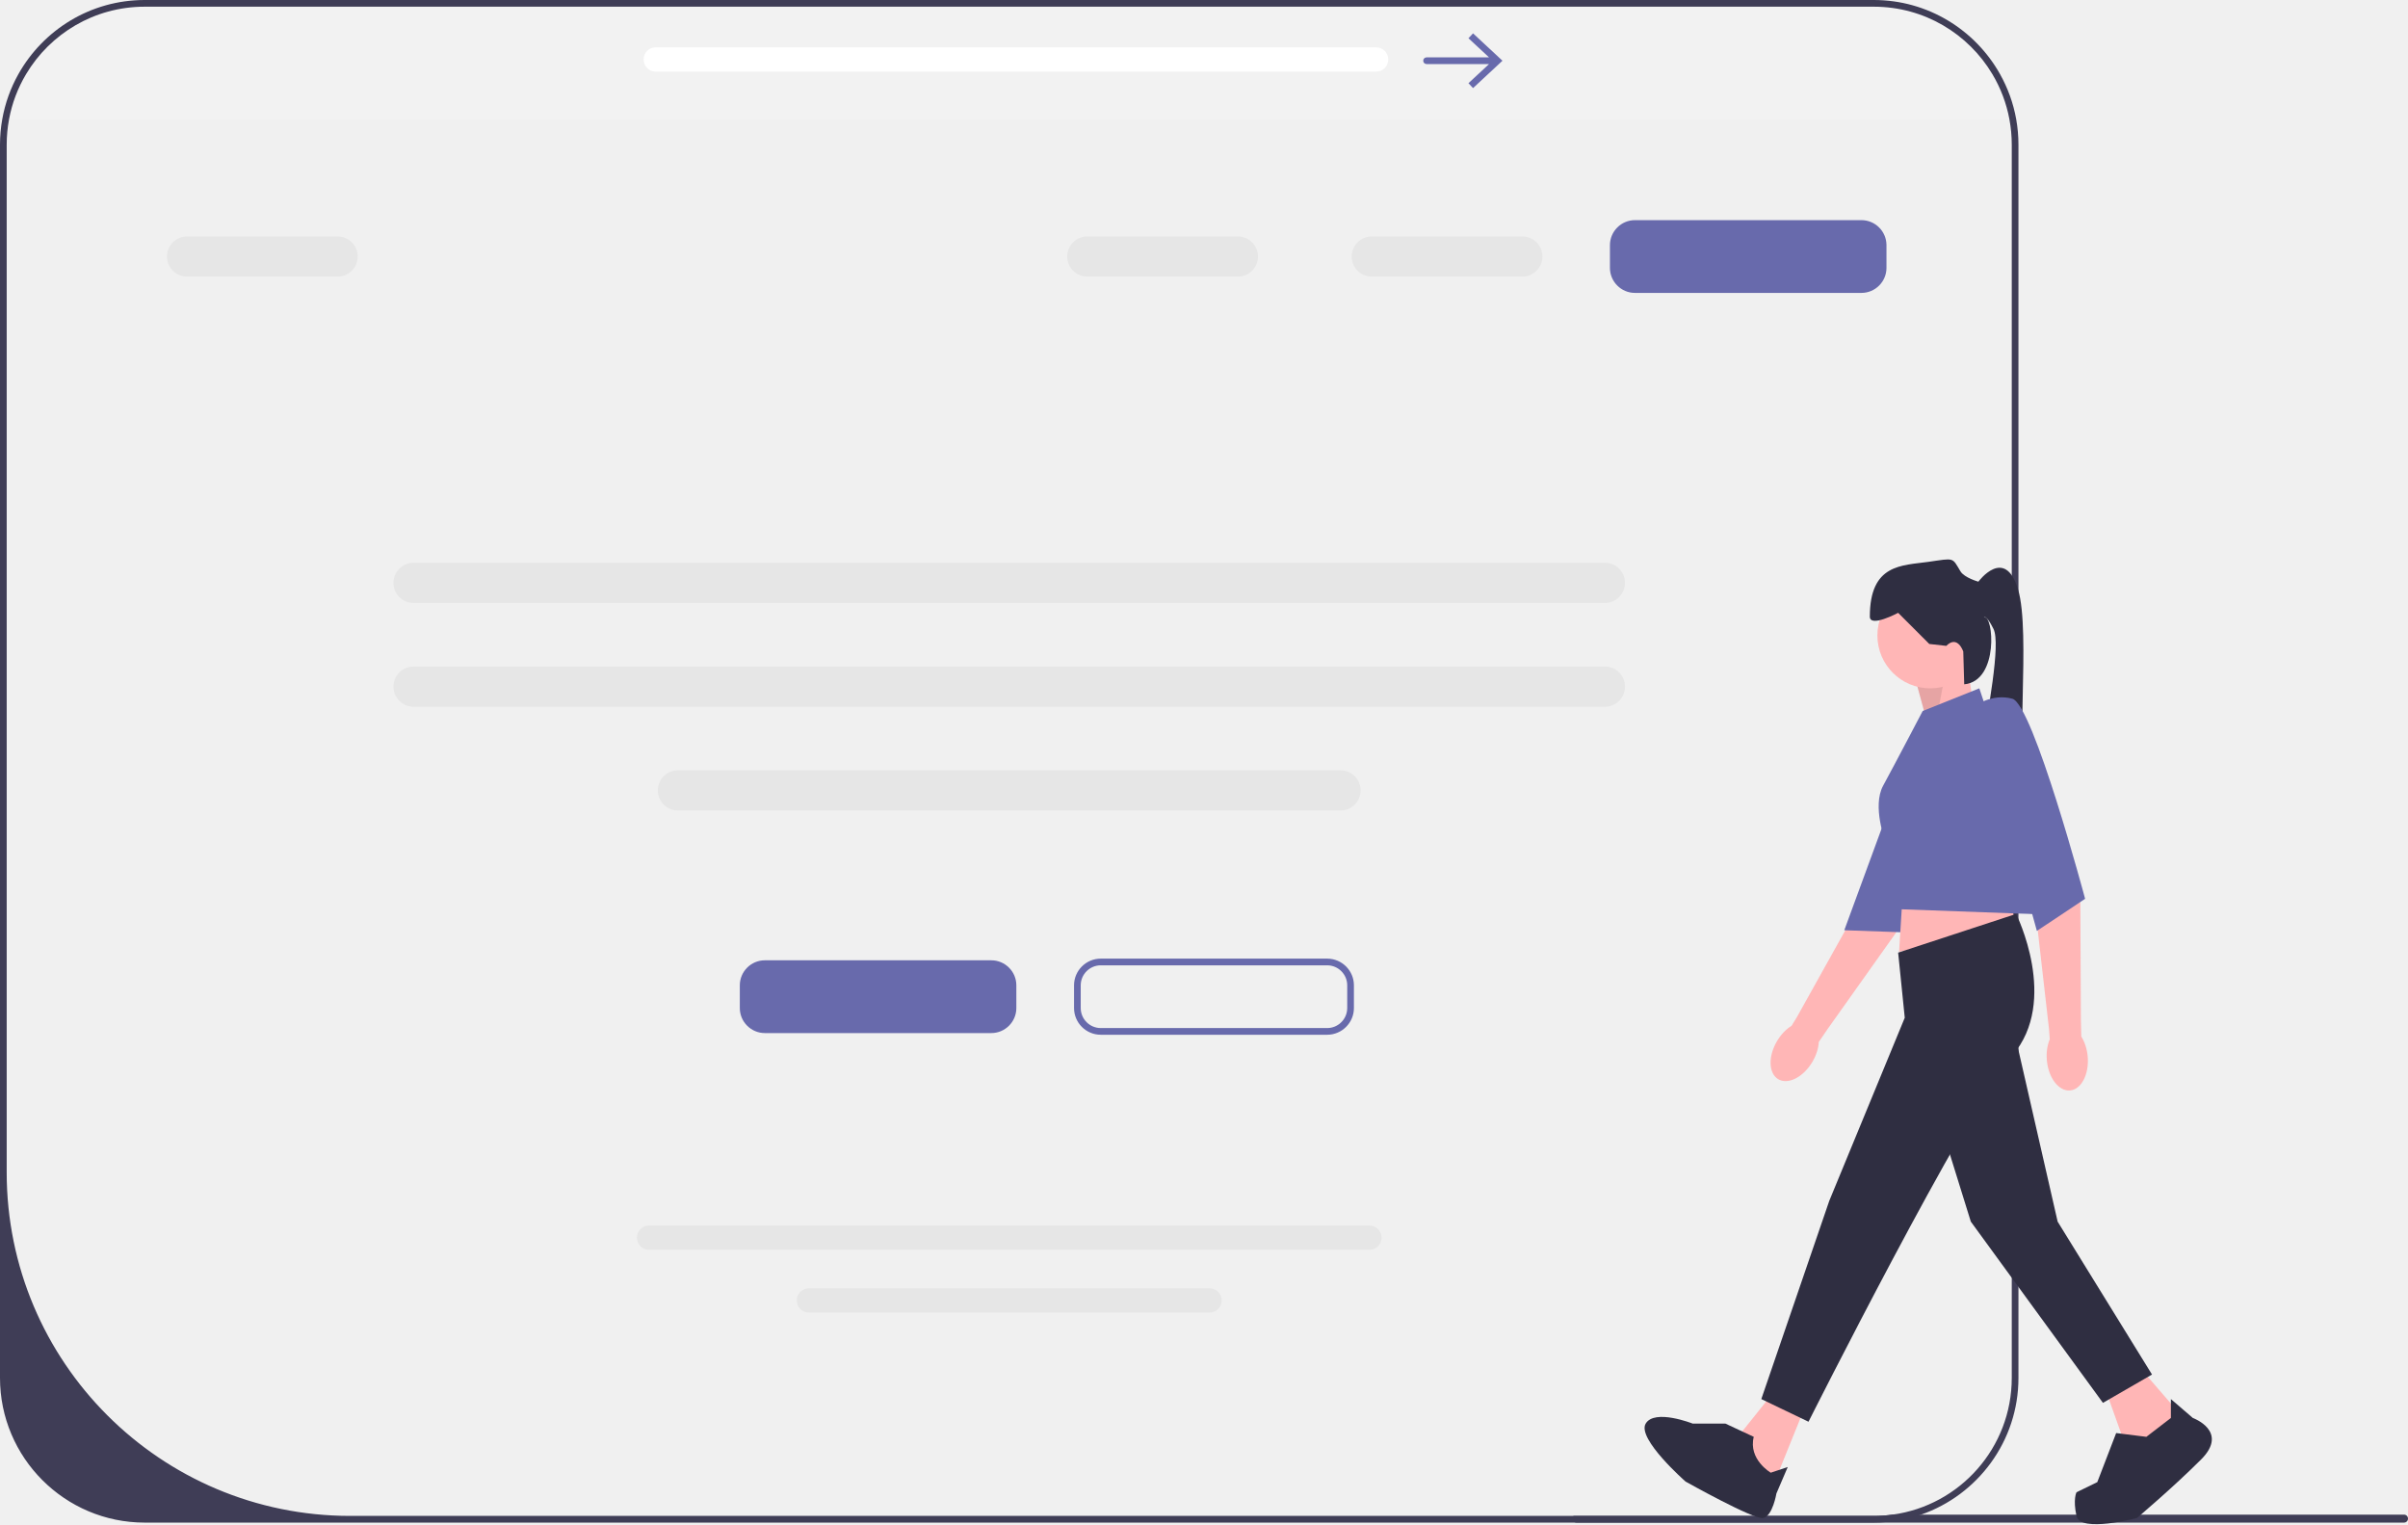
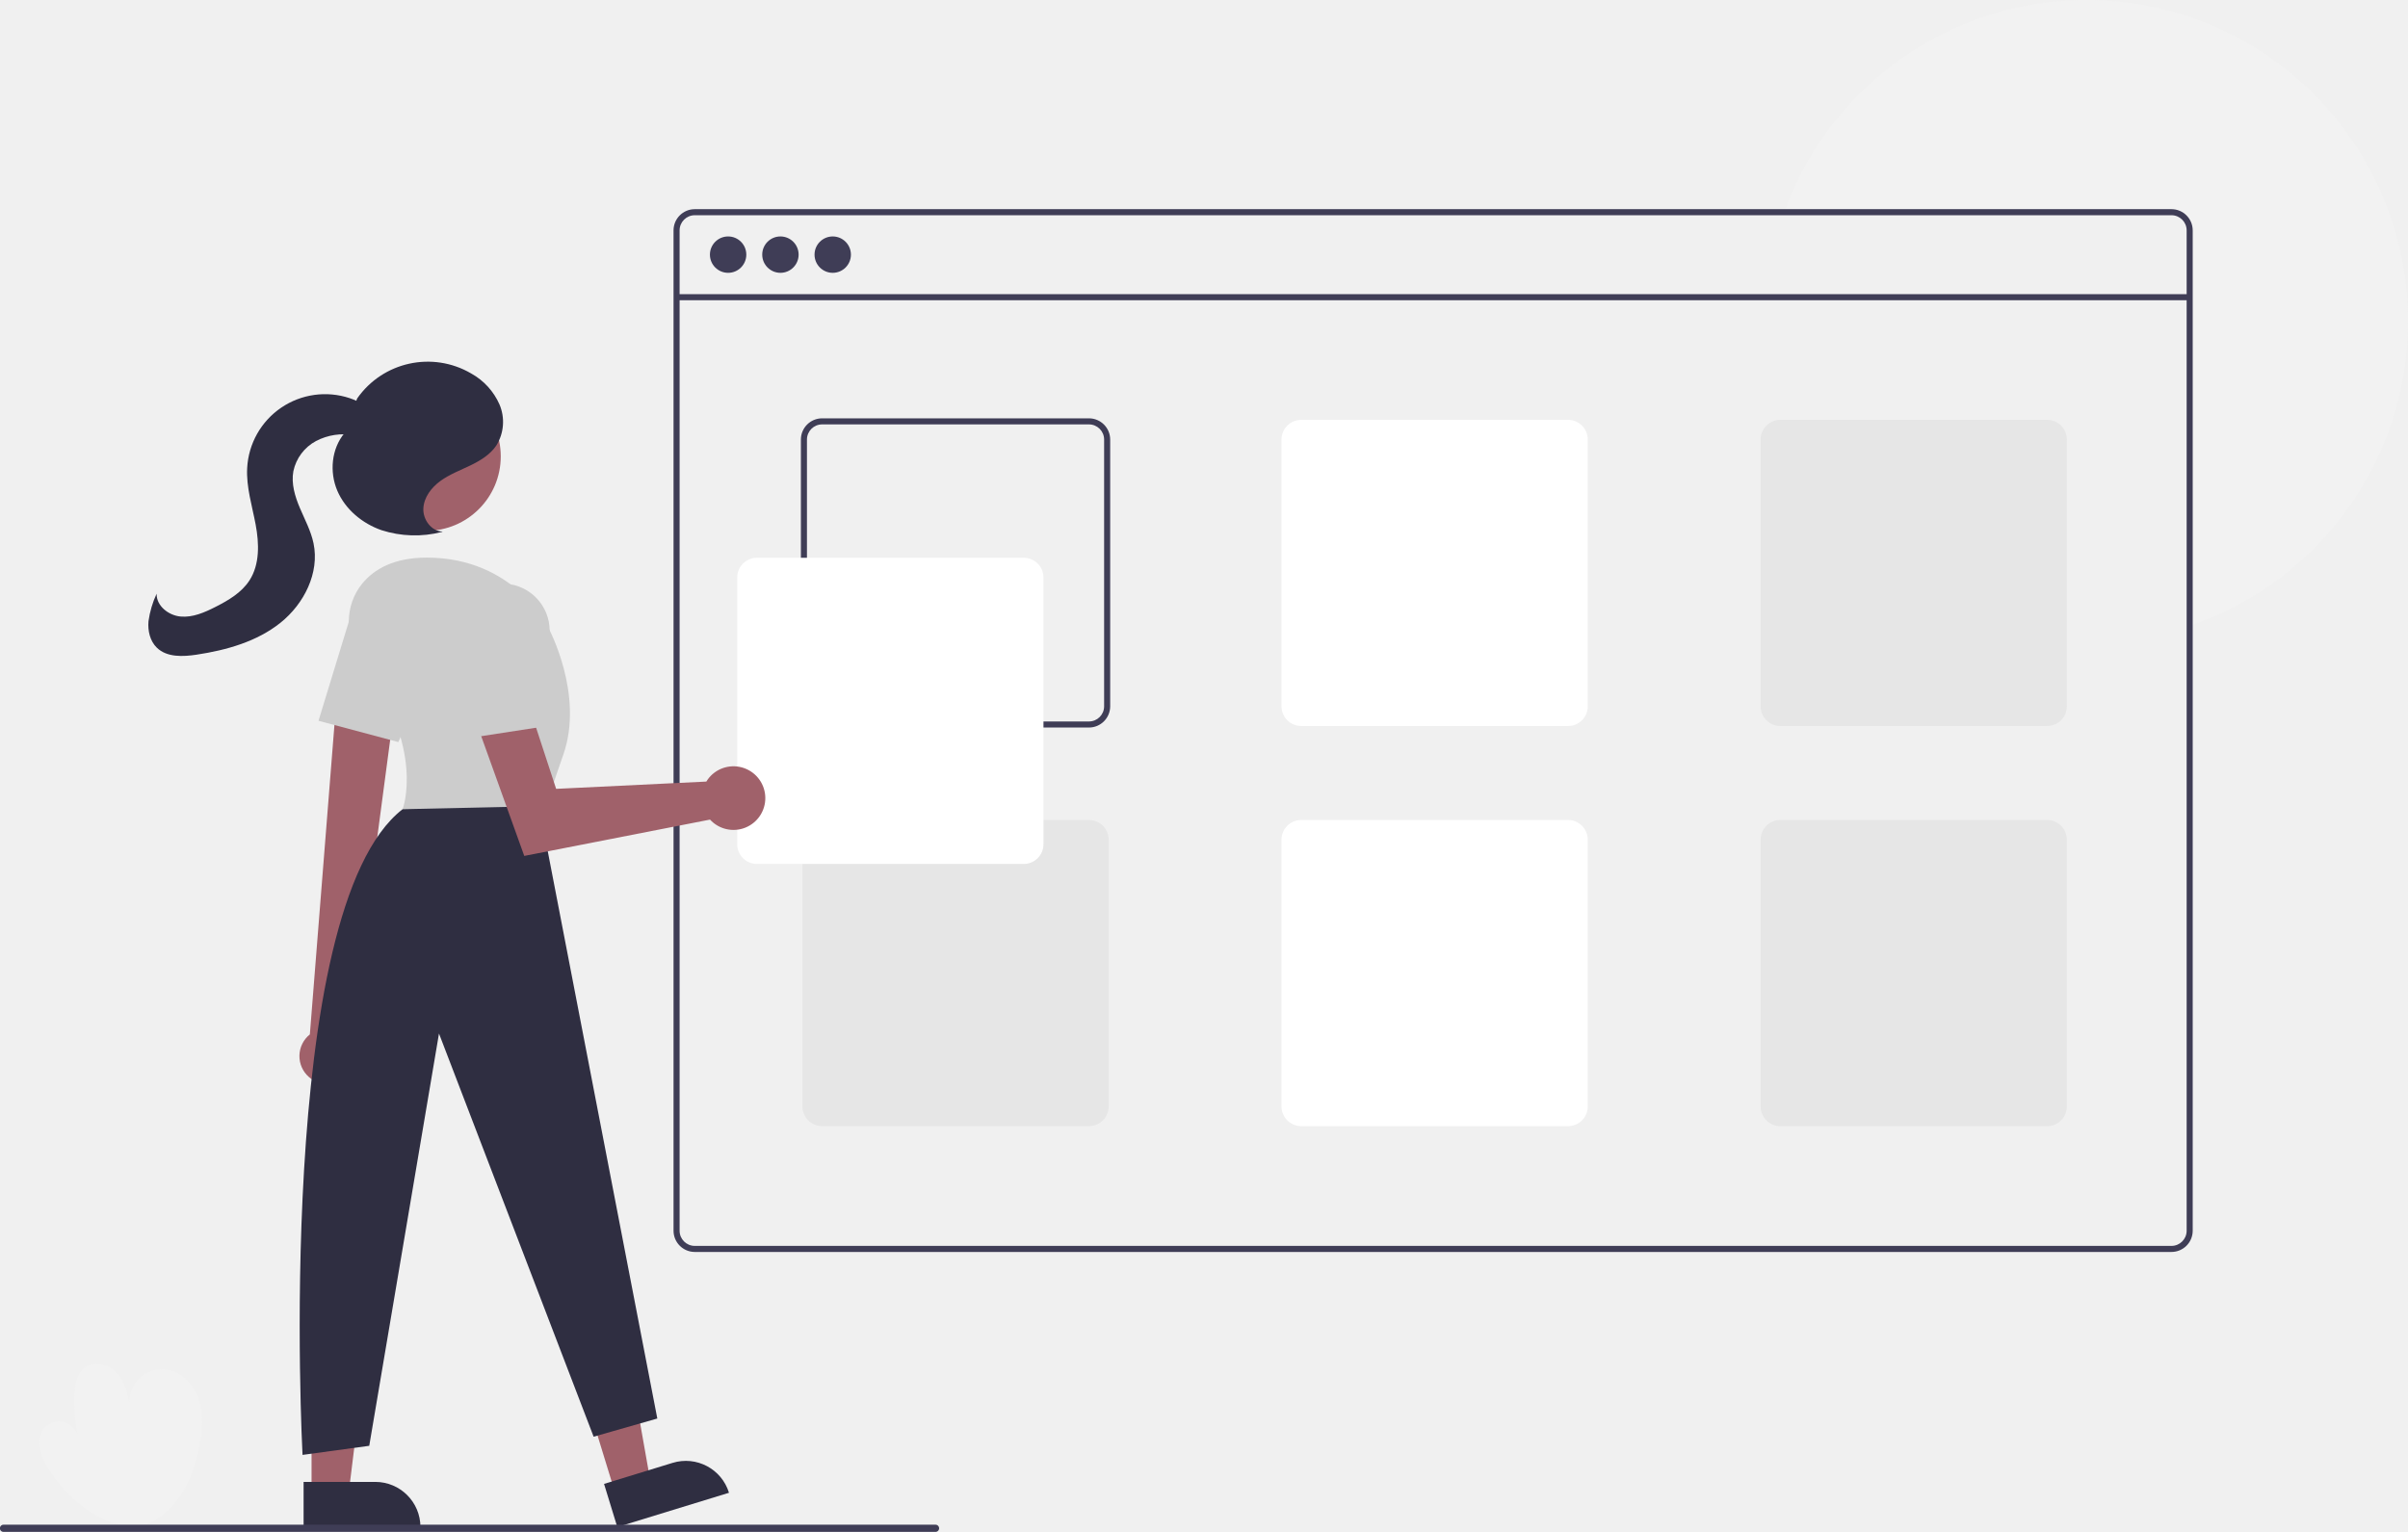
- <svg xmlns="http://www.w3.org/2000/svg" width="719.53" height="455.365" viewBox="0 0 719.53 455.365">
-   <path d="M602.46,35.65H.67c.85-4.82,2.51-9.38,4.83-13.51C12.91,8.94,27.04,0,43.23,0H559.9c16.18,0,30.32,8.94,37.72,22.14,2.32,4.13,3.99,8.69,4.84,13.51Z" fill="#f2f2f2" />
-   <path d="M719.53,453.7c0,.66-.53,1.19-1.19,1.19h-247.29c-.66,0-1.19-.53-1.19-1.19,0-.32,.12-.6,.32-.81h89.72c1.91,0,3.78-.13,5.62-.38h152.82c.66,0,1.19,.53,1.19,1.19Z" fill="#3f3d56" />
-   <path d="M479.561,211.14H123.561c-3.309,0-6-2.691-6-6s2.691-6,6-6H479.561c3.309,0,6,2.691,6,6s-2.691,6-6,6Z" fill="#e6e6e6" />
-   <path d="M602.46,35.65c-.85-4.82-2.52-9.38-4.84-13.51-7.4-13.2-21.54-22.14-37.72-22.14H43.23C27.04,0,12.91,8.94,5.5,22.14c-2.32,4.13-3.98,8.69-4.83,13.51-.44,2.46-.67,4.99-.67,7.58V411.66c0,23.84,19.39,43.23,43.23,43.23H559.9c4.94,0,9.7-.84,14.13-2.38,16.92-5.86,29.1-21.96,29.1-40.85V43.23c0-2.58-.23-5.12-.67-7.58Zm-1.33,376.01c0,20.86-15.5,38.11-35.61,40.85-1.84,.25-3.71,.38-5.62,.38H104.64c-56.69,0-102.64-45.96-102.64-102.65V43.23c0-2.59,.24-5.12,.7-7.58,.9-4.86,2.65-9.41,5.1-13.51C14.99,10.08,28.17,2,43.23,2H559.9c15.06,0,28.24,8.08,35.43,20.14,2.45,4.1,4.2,8.65,5.1,13.51,.46,2.46,.7,4.99,.7,7.58V411.66Z" fill="#3f3d56" />
-   <g>
-     <polygon points="575.926 216.08 572.542 203.672 587.77 198.032 589.462 209.312 575.926 216.08" fill="#ffb6b6" />
-     <polygon points="575.926 216.08 572.542 203.672 581.51 199.889 578.724 214.517 575.926 216.08" opacity=".1" />
-     <g>
-       <path d="M531.349,322.417c-2.909-1.73-3.062-6.838-.343-11.409,1.19-2.001,2.734-3.567,4.337-4.55l1.597-2.609,20.202-36.216s8.843-34.156,12.443-38.286c3.6-4.13,8.806-3.157,8.806-3.157l4.617,4.101-16.479,48.377-20.336,28.638-2.725,3.985c-.099,1.878-.739,3.982-1.93,5.983-2.719,4.571-7.282,6.873-10.19,5.142Z" fill="#ffb6b6" />
-       <path d="M575.093,212.535s6.426-.248,10.48,4.743c4.054,4.991-17.185,61.249-17.185,61.249l-17.3-.612,24.005-65.379Z" fill="#686aac" />
-     </g>
-     <circle cx="576.772" cy="189.854" r="15.792" fill="#ffb6b6" />
-     <polygon points="539.831 419.114 529.115 445.621 522.912 439.417 520.656 427.573 529.679 416.294 539.831 419.114" fill="#ffb6b6" />
-     <polygon points="640.22 409.526 650.936 421.934 645.86 432.085 634.58 430.393 628.941 414.602 640.22 409.526" fill="#ffb6b6" />
-     <polygon points="568.876 261.48 567.466 284.322 602.433 278.118 600.177 264.018 568.876 261.48" fill="#ffb6b6" />
-     <path d="M567.184,284.604l35.249-11.562s12.972,25.943-1.128,42.299-60.91,109.413-60.91,109.413l-14.1-6.768,20.303-59.218,22.559-54.706-1.974-19.457Z" fill="#2f2e41" />
-     <polygon points="601.305 305.753 614.841 364.971 643.04 410.654 628.377 419.114 588.898 364.971 575.926 323.236 601.305 305.753" fill="#2f2e41" />
-     <path d="M515.58,425.318h-9.768s-11.397-4.512-14.069,0c-2.671,4.512,11.918,17.308,11.918,17.308,0,0,20.378,11.455,23.198,10.891,2.82-.564,3.948-7.332,3.948-7.332l3.384-7.896-5.076,1.692s-6.768-3.948-5.076-10.716l-8.46-3.948Z" fill="#2f2e41" />
-     <path d="M648.68,423.626v-5.64l6.557,5.64s10.927,3.948,2.467,12.408c-8.46,8.46-19.175,17.483-19.175,17.483,0,0-16.92,4.512-18.047-.564-1.128-5.076,0-7.13,0-7.13l6.204-3.022,5.64-14.664,9.024,1.128,7.332-5.64Z" fill="#2f2e41" />
-     <path d="M581.566,192.956l-5.076-.564-9.306-9.306s-8.46,4.512-8.46,1.128c0-15.792,9.588-15.228,17.483-16.356,7.896-1.128,7.05-1.41,9.588,2.82,1.161,1.934,5.358,3.102,5.358,3.102,0,0,7.896-10.716,11.844,2.256,3.948,12.972-1.128,53.014,2.82,56.398,3.948,3.384-16.21,6.763-14.027-6.488,2.183-13.251,6.131-33.555,3.875-38.066-2.256-4.512-2.82-3.384-2.82-3.384,2.796-1.141,4.622,18.964-5.919,19.949l-.285-9.797s-1.692-5.076-5.076-1.692Z" fill="#2f2e41" />
-     <path d="M574.516,212.414l16.92-6.768,22.559,67.678-46.416-1.691-4.179-20.2s-4.08-10.513-.697-16.717c3.384-6.204,11.813-22.303,11.813-22.303Z" fill="#686aac" />
-     <g>
-       <path d="M618.543,325.783c-3.372,.29-6.474-3.771-6.93-9.07-.199-2.32,.142-4.492,.871-6.225l-.224-3.051-4.699-41.202s-8.748-33.703-8.231-39.157c.518-5.454,1.335-6.902,1.335-6.902l6.142,.64,14.814,48.913,.173,35.123,.109,4.827c1.014,1.584,1.721,3.666,1.92,5.986,.455,5.299-1.909,9.829-5.281,10.119Z" fill="#ffb6b6" />
-       <path d="M590.026,211.004s5.076-3.948,11.28-2.256,21.744,59.782,21.744,59.782l-14.413,9.588-18.611-67.114Z" fill="#686aac" />
-     </g>
-   </g>
-   <path d="M296.205,308.64h-67.656c-4.129,0-7.488-3.359-7.488-7.488v-6.767c0-4.129,3.359-7.487,7.488-7.487h67.656c4.129,0,7.488,3.358,7.488,7.487v6.767c0,4.129-3.359,7.488-7.488,7.488Z" fill="#686aac" />
-   <path d="M556.205,87.511h-67.656c-4.129,0-7.488-3.359-7.488-7.488v-6.767c0-4.129,3.359-7.487,7.488-7.487h67.656c4.129,0,7.488,3.358,7.488,7.487v6.767c0,4.129-3.359,7.488-7.488,7.488Z" fill="#686aac" />
-   <path d="M396.573,309.14h-67.656c-4.405,0-7.988-3.584-7.988-7.988v-6.767c0-4.404,3.583-7.987,7.988-7.987h67.656c4.405,0,7.988,3.583,7.988,7.987v6.767c0,4.404-3.583,7.988-7.988,7.988Zm-67.656-20.742c-3.302,0-5.988,2.686-5.988,5.987v6.767c0,3.302,2.687,5.988,5.988,5.988h67.656c3.302,0,5.988-2.687,5.988-5.988v-6.767c0-3.302-2.687-5.987-5.988-5.987h-67.656Z" fill="#686aac" />
-   <path d="M479.561,180.14H123.561c-3.309,0-6-2.691-6-6s2.691-6,6-6H479.561c3.309,0,6,2.691,6,6s-2.691,6-6,6Z" fill="#e6e6e6" />
-   <path d="M100.89,82.64H55.89c-3.309,0-6-2.691-6-6s2.691-6,6-6h45c3.309,0,6,2.691,6,6s-2.691,6-6,6Z" fill="#e6e6e6" />
-   <path d="M369.89,82.64h-45c-3.309,0-6-2.691-6-6s2.691-6,6-6h45c3.309,0,6,2.691,6,6s-2.691,6-6,6Z" fill="#e6e6e6" />
-   <path d="M454.89,82.64h-45c-3.309,0-6-2.691-6-6s2.691-6,6-6h45c3.309,0,6,2.691,6,6s-2.691,6-6,6Z" fill="#e6e6e6" />
-   <path d="M400.561,242.14H202.561c-3.309,0-6-2.691-6-6s2.691-6,6-6h198c3.309,0,6,2.691,6,6s-2.691,6-6,6Z" fill="#e6e6e6" />
-   <g>
-     <path d="M409.193,373.396H193.937c-2.001,0-3.628-1.627-3.628-3.628s1.627-3.628,3.628-3.628h215.256c2.001,0,3.628,1.627,3.628,3.628s-1.627,3.628-3.628,3.628Z" fill="#e6e6e6" />
-     <path d="M361.425,392.14h-119.721c-2.001,0-3.628-1.627-3.628-3.628s1.627-3.628,3.628-3.628h119.721c2.001,0,3.628,1.627,3.628,3.628s-1.627,3.628-3.628,3.628Z" fill="#e6e6e6" />
-   </g>
-   <path d="M411.193,21.396H195.937c-2.001,0-3.628-1.627-3.628-3.628s1.627-3.628,3.628-3.628h215.256c2.001,0,3.628,1.627,3.628,3.628s-1.627,3.628-3.628,3.628Z" fill="#fff" />
-   <path d="M440.153,9.962l-1.364,1.465,6.146,5.713h-18.663c-.552,0-1,.448-1,1s.448,1,1,1h18.667l-6.15,5.715,1.364,1.465,8.796-8.178-8.796-8.18Z" fill="#686aac" />
+ <svg xmlns="http://www.w3.org/2000/svg" data-name="Layer 1" width="794.122" height="505.345" viewBox="0 0 794.122 505.345">
+   <path d="M247.458,701.198c-12.251-1.008-23.067-9.871-29.218-20.514-2.063-3.569-3.476-8.251-1.14-11.647a6.409,6.409,0,0,1,11.315,1.471,62.045,62.045,0,0,1-.965-12.641c.094-3.586.772-7.641,3.754-9.635,3.459-2.313,8.445-.477,10.962,2.838s3.199,7.627,3.803,11.744a10.83,10.83,0,0,1,12.039-13.657c5.067.765,9.036,5.152,10.585,10.036s1.065,10.181.068,15.207c-1.169,5.894-3.066,11.741-6.481,16.684s-8.488,8.929-14.374,10.138Z" transform="translate(-202.9391 -197.3274)" fill="#f2f2f2" />
+   <path d="M997.061,303.327a106.034,106.034,0,0,1-71,100.08c-.66.23-1.33.46-2,.67v-107.71h-138.77c.04-.67.09-1.34.15-2H924.061v-21.04a5.002,5.002,0,0,0-5-5H790.981c.23-.67.47-1.34.73-2a106.01,106.01,0,0,1,205.35,37Z" transform="translate(-202.9391 -197.3274)" fill="#f2f2f2" />
+   <path d="M919.061,266.327h-487a7.008,7.008,0,0,0-7,7v330a7.008,7.008,0,0,0,7,7h487a7.008,7.008,0,0,0,7-7v-330A7.008,7.008,0,0,0,919.061,266.327Zm5,337a5.002,5.002,0,0,1-5,5h-487a5.002,5.002,0,0,1-5-5v-330a5.002,5.002,0,0,1,5-5h487a5.002,5.002,0,0,1,5,5Z" transform="translate(-202.9391 -197.3274)" fill="#3f3d56" />
+   <rect x="223.122" y="97.04" width="499" height="2" fill="#3f3d56" />
+   <circle cx="240.122" cy="84" r="6" fill="#3f3d56" />
+   <circle cx="257.372" cy="84" r="6" fill="#3f3d56" />
+   <circle cx="274.622" cy="84" r="6" fill="#3f3d56" />
+   <path d="M562.061,335.327h-88a7.008,7.008,0,0,0-7,7v88a7.008,7.008,0,0,0,7,7h88a7.008,7.008,0,0,0,7-7v-88A7.008,7.008,0,0,0,562.061,335.327Zm5,95a5.002,5.002,0,0,1-5,5h-88a5.002,5.002,0,0,1-5-5v-88a5.002,5.002,0,0,1,5-5h88a5.002,5.002,0,0,1,5,5Z" transform="translate(-202.9391 -197.3274)" fill="#3f3d56" />
+   <path d="M720.061,335.827h-88a6.513,6.513,0,0,0-6.5,6.5v88a6.513,6.513,0,0,0,6.5,6.5h88a6.513,6.513,0,0,0,6.5-6.5v-88A6.513,6.513,0,0,0,720.061,335.827Z" transform="translate(-202.9391 -197.3274)" fill="#ffffff" />
+   <path d="M878.061,335.827h-88a6.513,6.513,0,0,0-6.5,6.5v88a6.513,6.513,0,0,0,6.5,6.5h88a6.513,6.513,0,0,0,6.5-6.5v-88A6.513,6.513,0,0,0,878.061,335.827Z" transform="translate(-202.9391 -197.3274)" fill="#e6e6e6" />
+   <path d="M562.061,467.827h-88a6.513,6.513,0,0,0-6.5,6.5v88a6.513,6.513,0,0,0,6.5,6.5h88a6.513,6.513,0,0,0,6.5-6.5v-88A6.513,6.513,0,0,0,562.061,467.827Z" transform="translate(-202.9391 -197.3274)" fill="#e6e6e6" />
+   <path d="M720.061,467.827h-88a6.513,6.513,0,0,0-6.5,6.5v88a6.513,6.513,0,0,0,6.5,6.5h88a6.513,6.513,0,0,0,6.5-6.5v-88A6.513,6.513,0,0,0,720.061,467.827Z" transform="translate(-202.9391 -197.3274)" fill="#ffffff" />
+   <path d="M878.061,467.827h-88a6.513,6.513,0,0,0-6.5,6.5v88a6.513,6.513,0,0,0,6.5,6.5h88a6.513,6.513,0,0,0,6.5-6.5v-88A6.513,6.513,0,0,0,878.061,467.827Z" transform="translate(-202.9391 -197.3274)" fill="#e6e6e6" />
+   <path d="M540.561,482.327h-88a6.507,6.507,0,0,1-6.5-6.5v-88a6.507,6.507,0,0,1,6.5-6.5h88a6.507,6.507,0,0,1,6.5,6.5v88A6.507,6.507,0,0,1,540.561,482.327Z" transform="translate(-202.9391 -197.3274)" fill="#ffffff" />
+   <polygon points="202.746 492.088 214.466 488.491 206.17 441.573 188.872 446.881 202.746 492.088" fill="#a0616a" />
+   <path d="M403.482,680.858h38.531a0,0,0,0,1,0,0v14.887a0,0,0,0,1,0,0H418.369A14.887,14.887,0,0,1,403.482,680.858v0A0,0,0,0,1,403.482,680.858Z" transform="translate(825.8911 1024.957) rotate(162.9391)" fill="#2f2e41" />
+   <polygon points="102.748 492.358 115.008 492.357 120.84 445.069 102.746 445.07 102.748 492.358" fill="#a0616a" />
+   <path d="M303.06,686.182h38.531a0,0,0,0,1,0,0v14.887a0,0,0,0,1,0,0H317.947A14.887,14.887,0,0,1,303.06,686.182v0a0,0,0,0,1,0,0Z" transform="translate(441.7434 1189.908) rotate(179.9974)" fill="#2f2e41" />
+   <path d="M304.807,552.608a9.162,9.162,0,0,1,.318-14.046l9.505-119.695,19.331,4.83L318.484,540.456a9.212,9.212,0,0,1-13.677,12.152Z" transform="translate(-202.9391 -197.3274)" fill="#a0616a" />
+   <circle cx="140.579" cy="150.555" r="24.561" fill="#a0616a" />
+   <path d="M322.162,415.186c-5.542-7.608-5.713-18.087.257-25.364,3.896-4.749,10.412-8.55,21.292-8.55,29,0,40,23,40,23s12,22,5,42-7,22-7,22l-46-4S343.471,444.441,322.162,415.186Z" transform="translate(-202.9391 -197.3274)" fill="#ccc" />
+   <path d="M307.977,435.095l9.91-32.421a15.502,15.502,0,0,1,21.93-9.245h0a15.53,15.53,0,0,1,7.088,20.01L334.306,442.13Z" transform="translate(-202.9391 -197.3274)" fill="#ccc" />
+   <path d="M380.711,463.272l39,202-21,6-51-133-23,136-22,3s-9.65-179.945,33-213Z" transform="translate(-202.9391 -197.3274)" fill="#2f2e41" />
+   <path d="M436.842,453.805a10.527,10.527,0,0,0-.963,1.349l-49.535,2.402-9.538-29.12-16.562,7.871,15.588,43.371,61.262-11.981a10.496,10.496,0,1,0-.252-13.893Z" transform="translate(-202.9391 -197.3274)" fill="#a0616a" />
+   <path d="M353.314,407.177a15.501,15.501,0,0,1,16.362-17.282h0a15.53,15.53,0,0,1,14.535,15.472v31.335l-26.936,4.145Z" transform="translate(-202.9391 -197.3274)" fill="#ccc" />
+   <path d="M348.92,372.666c-3.686-.016-6.53-3.897-6.365-7.58s2.639-6.923,5.619-9.093,6.475-3.492,9.798-5.087,6.617-3.586,8.669-6.648a14.716,14.716,0,0,0,1.023-13.504,21.669,21.669,0,0,0-9.333-10.224,28.378,28.378,0,0,0-37.607,8.25l-4.208,11.458c-4.288,5.156-4.968,12.813-2.332,18.98s8.248,10.806,14.581,13.011a35.794,35.794,0,0,0,19.841.595" transform="translate(-202.9391 -197.3274)" fill="#2f2e41" />
+   <path d="M326.473,334.506c-1.809-2.899-4.944-4.743-8.186-5.825a25.724,25.724,0,0,0-33.832,23.003c-.344,6.314,1.634,12.489,2.795,18.705s1.393,13.082-2.034,18.396c-2.611,4.048-6.964,6.596-11.261,8.773-3.581,1.814-7.455,3.516-11.453,3.154s-8.016-3.528-7.91-7.541a32.054,32.054,0,0,0-2.682,9.08c-.281,3.156.497,6.561,2.776,8.762,3.313,3.199,8.563,2.965,13.116,2.274,9.857-1.494,19.838-4.295,27.626-10.52s12.955-16.475,10.904-26.231c-.857-4.075-2.87-7.796-4.497-11.63s-2.897-8.027-2.15-12.124a14.735,14.735,0,0,1,7.493-9.982,19.601,19.601,0,0,1,12.523-1.899c2.799.459,6.294,1.173,7.954-1.127a4.508,4.508,0,0,0-.094-4.809,13.248,13.248,0,0,0-3.593-3.56" transform="translate(-202.9391 -197.3274)" fill="#2f2e41" />
+   <path d="M511.424,702.673h-307.294a1.191,1.191,0,1,1,0-2.381h307.294a1.191,1.191,0,1,1,0,2.381Z" transform="translate(-202.9391 -197.3274)" fill="#3f3d56" />
</svg>
